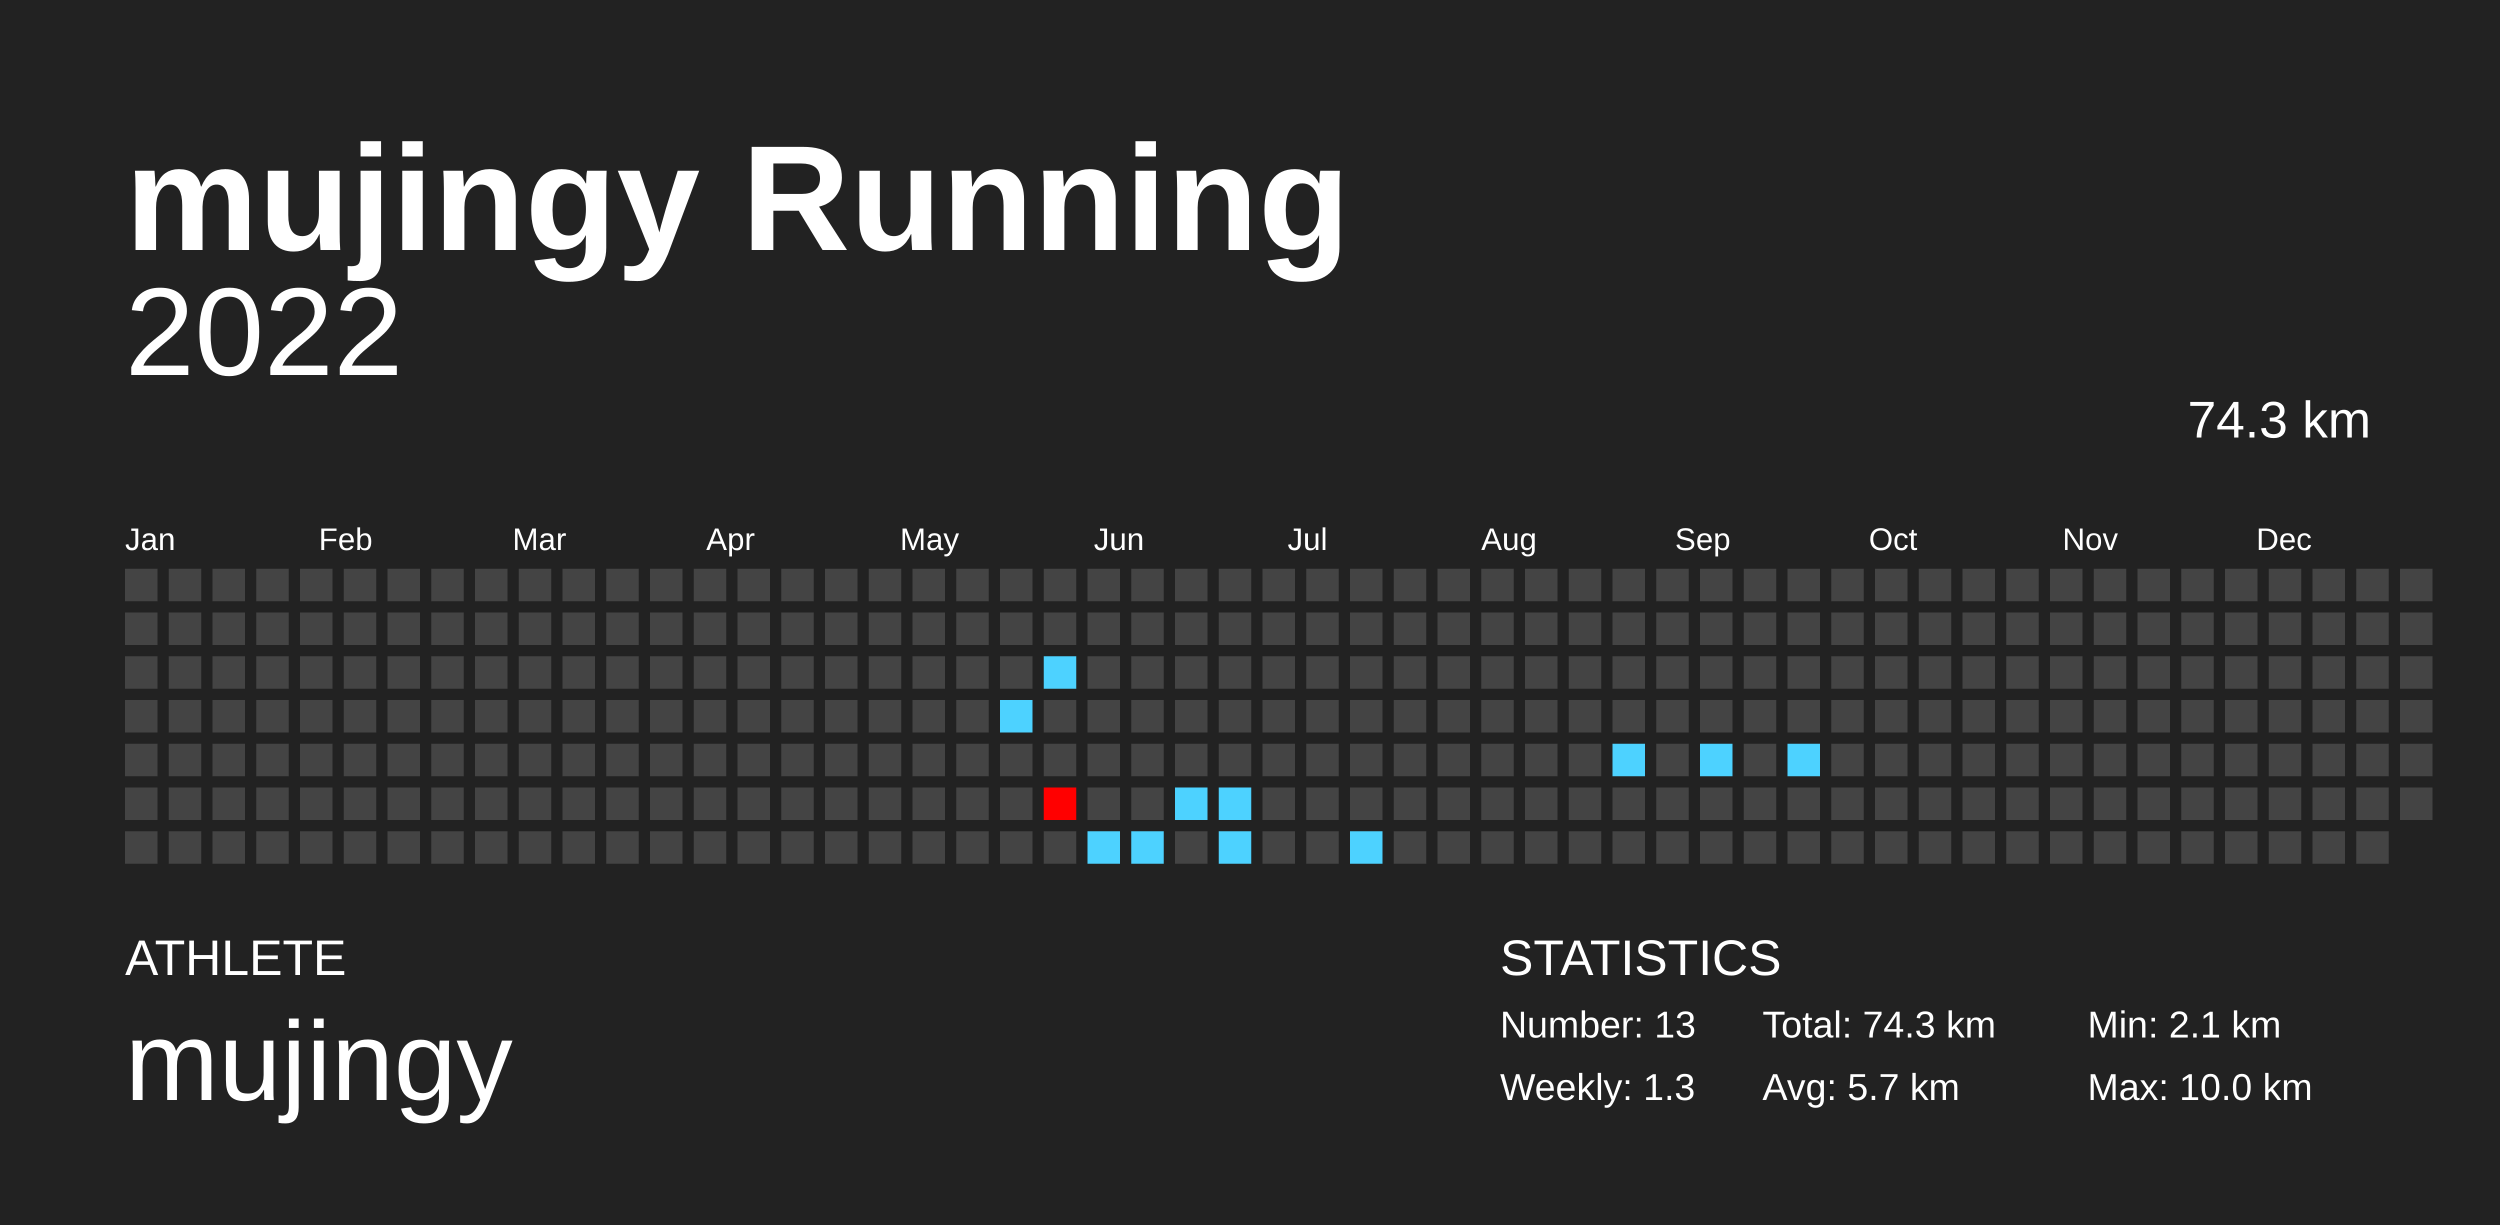
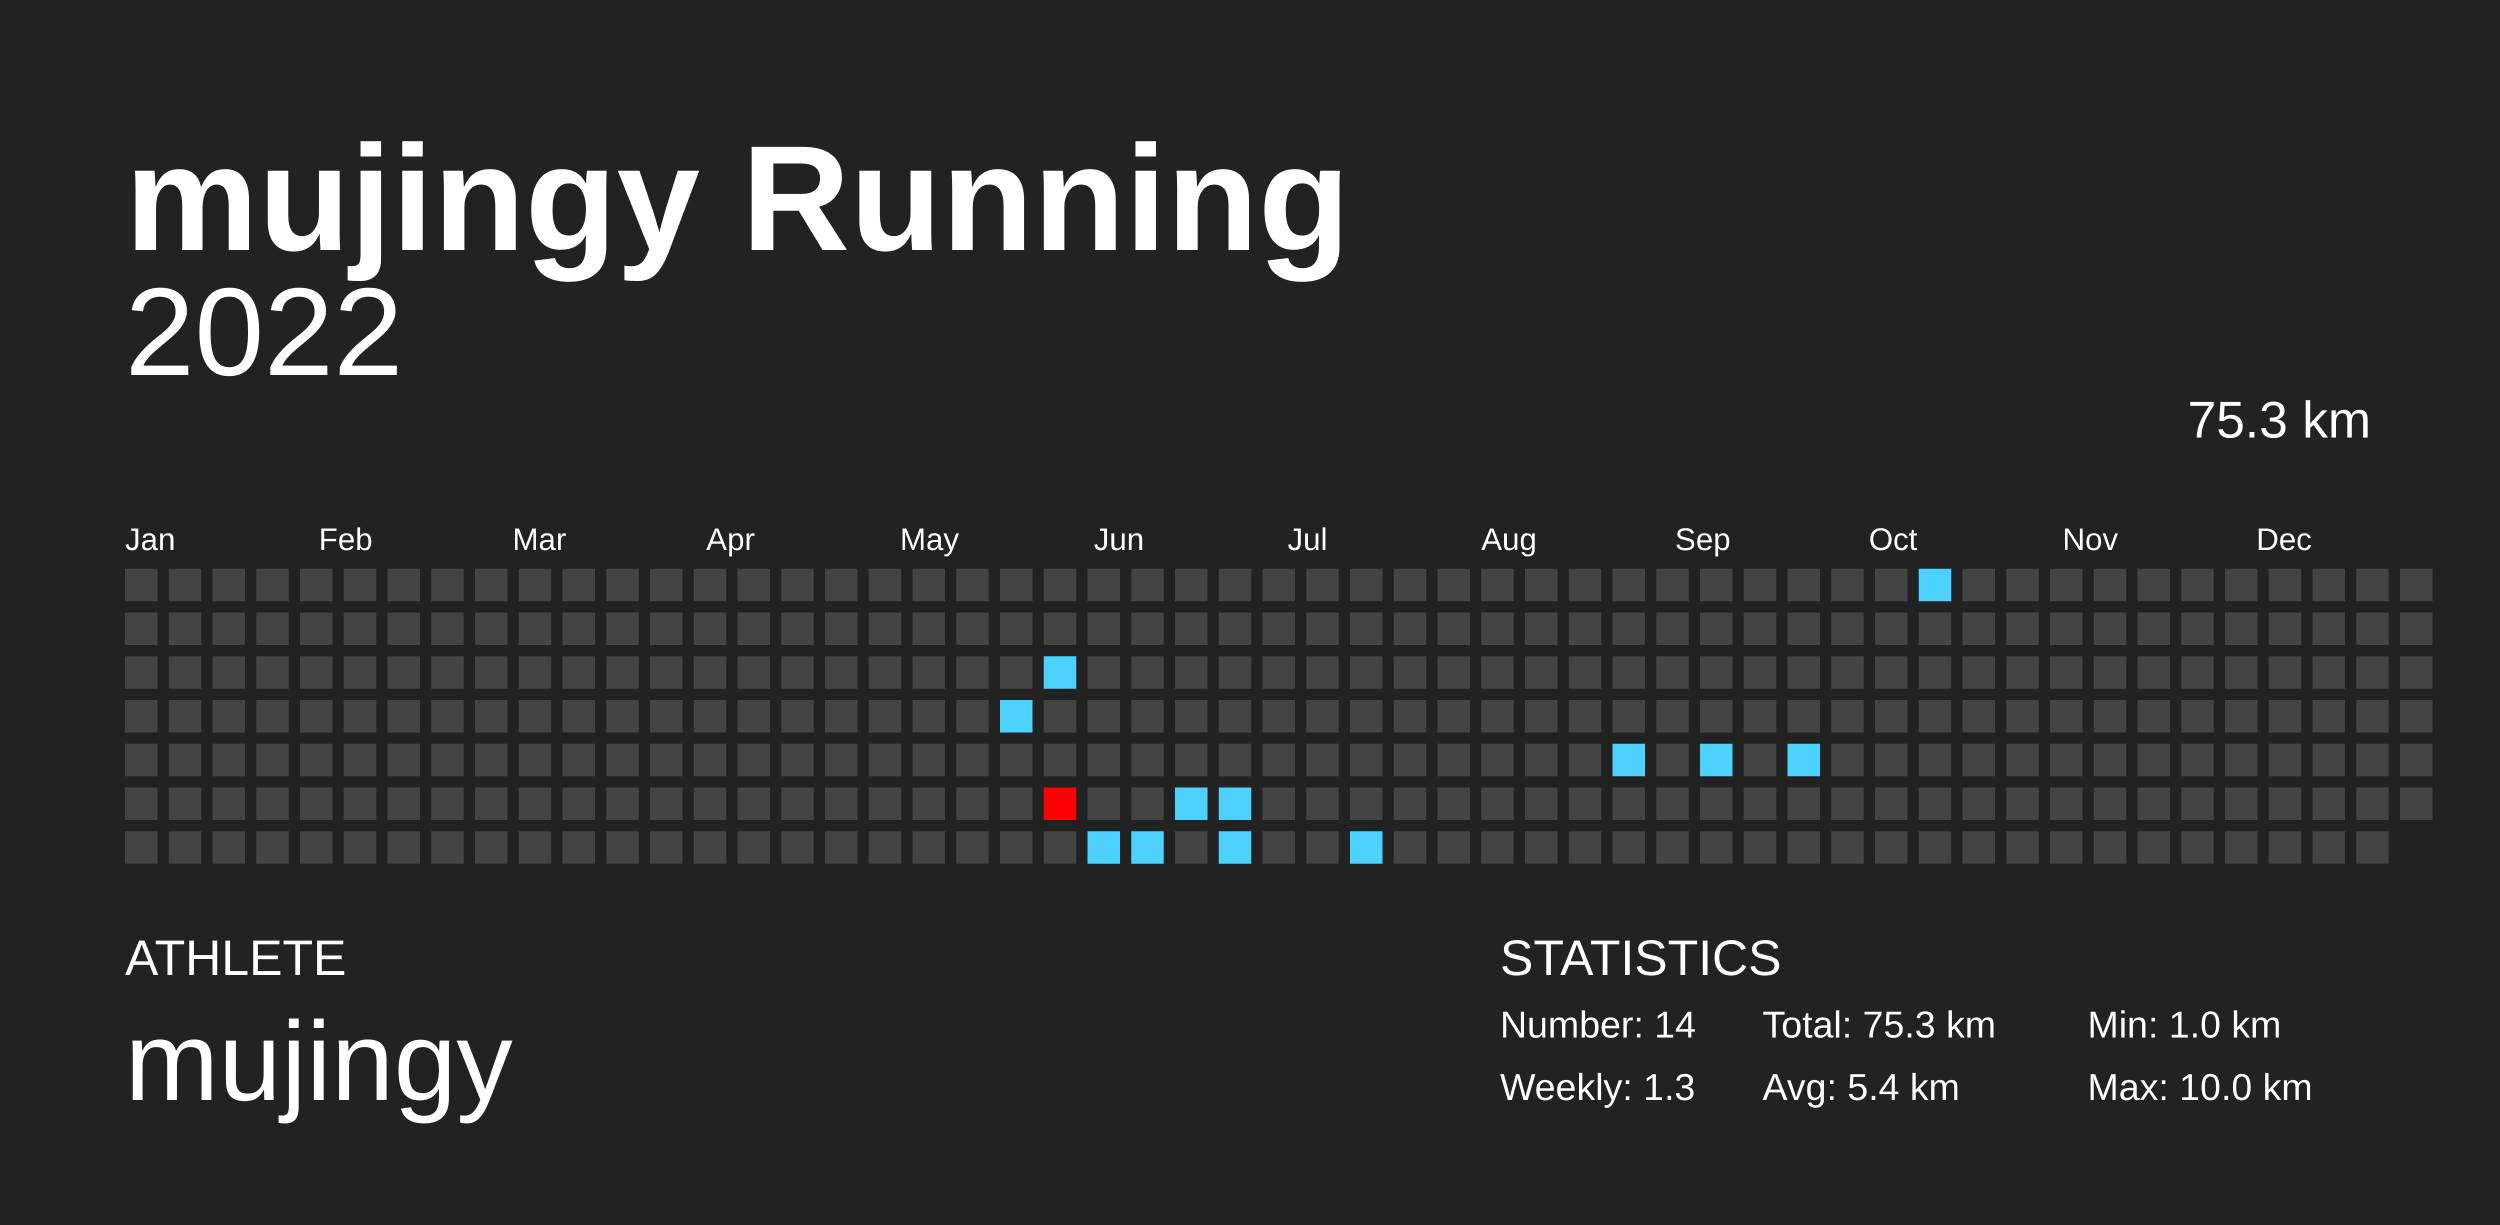
<svg xmlns="http://www.w3.org/2000/svg" baseProfile="full" height="98mm" version="1.1" viewBox="0,0,200,98" width="200mm">
  <defs />
  <rect fill="#222222" height="98" width="200" x="0" y="0" />
  <text fill="#FFFFFF" style="font-size:12px; font-family:Arial; font-weight:bold;" x="10" y="20">mujingy Running</text>
  <text fill="#FFFFFF" style="font-size:4px; font-family:Arial" x="10" y="78">ATHLETE</text>
  <text fill="#FFFFFF" style="font-size:9px; font-family:Arial" x="10" y="88">mujingy</text>
  <text fill="#FFFFFF" style="font-size:4px; font-family:Arial" x="120" y="78">STATISTICS</text>
-   <text fill="#FFFFFF" style="font-size:3px; font-family:Arial" x="120" y="83">Number: 13</text>
+   <text fill="#FFFFFF" style="font-size:3px; font-family:Arial" x="120" y="83">Number: 14</text>
  <text fill="#FFFFFF" style="font-size:3px; font-family:Arial" x="120" y="88">Weekly: 1.3</text>
-   <text fill="#FFFFFF" style="font-size:3px; font-family:Arial" x="141" y="83">Total: 74.3 km</text>
-   <text fill="#FFFFFF" style="font-size:3px; font-family:Arial" x="141" y="88">Avg: 5.7 km</text>
-   <text fill="#FFFFFF" style="font-size:3px; font-family:Arial" x="167" y="83">Min: 2.1 km</text>
+   <text fill="#FFFFFF" style="font-size:3px; font-family:Arial" x="141" y="83">Total: 75.3 km</text>
+   <text fill="#FFFFFF" style="font-size:3px; font-family:Arial" x="141" y="88">Avg: 5.4 km</text>
+   <text fill="#FFFFFF" style="font-size:3px; font-family:Arial" x="167" y="83">Min: 1.0 km</text>
  <text fill="#FFFFFF" style="font-size:3px; font-family:Arial" x="167" y="88">Max: 10.0 km</text>
  <text alignment-baseline="hanging" fill="#FFFFFF" style="font-size:10.0px; font-family:Arial;" x="10" y="30">2022</text>
-   <text alignment-baseline="hanging" fill="#FFFFFF" style="font-size:4.125px; font-family:Arial;" x="175" y="35">74.3 km</text>
+   <text alignment-baseline="hanging" fill="#FFFFFF" style="font-size:4.125px; font-family:Arial;" x="175" y="35">75.3 km</text>
  <text fill="#FFFFFF" style="font-size:2.5px; font-family:Arial" x="10.0" y="44">Jan</text>
  <text fill="#FFFFFF" style="font-size:2.5px; font-family:Arial" x="25.5" y="44">Feb</text>
  <text fill="#FFFFFF" style="font-size:2.5px; font-family:Arial" x="41.0" y="44">Mar</text>
  <text fill="#FFFFFF" style="font-size:2.5px; font-family:Arial" x="56.5" y="44">Apr</text>
  <text fill="#FFFFFF" style="font-size:2.5px; font-family:Arial" x="72.0" y="44">May</text>
  <text fill="#FFFFFF" style="font-size:2.5px; font-family:Arial" x="87.5" y="44">Jun</text>
  <text fill="#FFFFFF" style="font-size:2.5px; font-family:Arial" x="103.0" y="44">Jul</text>
  <text fill="#FFFFFF" style="font-size:2.5px; font-family:Arial" x="118.5" y="44">Aug</text>
  <text fill="#FFFFFF" style="font-size:2.5px; font-family:Arial" x="134.0" y="44">Sep</text>
  <text fill="#FFFFFF" style="font-size:2.5px; font-family:Arial" x="149.5" y="44">Oct</text>
  <text fill="#FFFFFF" style="font-size:2.5px; font-family:Arial" x="165.0" y="44">Nov</text>
  <text fill="#FFFFFF" style="font-size:2.5px; font-family:Arial" x="180.5" y="44">Dec</text>
  <rect fill="#444444" height="2.6" width="2.6" x="10.0" y="45.5" />
  <rect fill="#444444" height="2.6" width="2.6" x="10.0" y="49.0" />
  <rect fill="#444444" height="2.6" width="2.6" x="10.0" y="52.5" />
  <rect fill="#444444" height="2.6" width="2.6" x="10.0" y="56.0" />
  <rect fill="#444444" height="2.6" width="2.6" x="10.0" y="59.5" />
  <rect fill="#444444" height="2.6" width="2.6" x="10.0" y="63.0" />
  <rect fill="#444444" height="2.6" width="2.6" x="10.0" y="66.5" />
  <rect fill="#444444" height="2.6" width="2.6" x="13.5" y="45.5" />
  <rect fill="#444444" height="2.6" width="2.6" x="13.5" y="49.0" />
  <rect fill="#444444" height="2.6" width="2.6" x="13.5" y="52.5" />
  <rect fill="#444444" height="2.6" width="2.6" x="13.5" y="56.0" />
  <rect fill="#444444" height="2.6" width="2.6" x="13.5" y="59.5" />
  <rect fill="#444444" height="2.6" width="2.6" x="13.5" y="63.0" />
  <rect fill="#444444" height="2.6" width="2.6" x="13.5" y="66.5" />
  <rect fill="#444444" height="2.6" width="2.6" x="17.0" y="45.5" />
  <rect fill="#444444" height="2.6" width="2.6" x="17.0" y="49.0" />
  <rect fill="#444444" height="2.6" width="2.6" x="17.0" y="52.5" />
  <rect fill="#444444" height="2.6" width="2.6" x="17.0" y="56.0" />
  <rect fill="#444444" height="2.6" width="2.6" x="17.0" y="59.5" />
  <rect fill="#444444" height="2.6" width="2.6" x="17.0" y="63.0" />
  <rect fill="#444444" height="2.6" width="2.6" x="17.0" y="66.5" />
  <rect fill="#444444" height="2.6" width="2.6" x="20.5" y="45.5" />
  <rect fill="#444444" height="2.6" width="2.6" x="20.5" y="49.0" />
  <rect fill="#444444" height="2.6" width="2.6" x="20.5" y="52.5" />
  <rect fill="#444444" height="2.6" width="2.6" x="20.5" y="56.0" />
  <rect fill="#444444" height="2.6" width="2.6" x="20.5" y="59.5" />
  <rect fill="#444444" height="2.6" width="2.6" x="20.5" y="63.0" />
  <rect fill="#444444" height="2.6" width="2.6" x="20.5" y="66.5" />
  <rect fill="#444444" height="2.6" width="2.6" x="24.0" y="45.5" />
  <rect fill="#444444" height="2.6" width="2.6" x="24.0" y="49.0" />
  <rect fill="#444444" height="2.6" width="2.6" x="24.0" y="52.5" />
  <rect fill="#444444" height="2.6" width="2.6" x="24.0" y="56.0" />
  <rect fill="#444444" height="2.6" width="2.6" x="24.0" y="59.5" />
  <rect fill="#444444" height="2.6" width="2.6" x="24.0" y="63.0" />
  <rect fill="#444444" height="2.6" width="2.6" x="24.0" y="66.5" />
  <rect fill="#444444" height="2.6" width="2.6" x="27.5" y="45.5" />
  <rect fill="#444444" height="2.6" width="2.6" x="27.5" y="49.0" />
  <rect fill="#444444" height="2.6" width="2.6" x="27.5" y="52.5" />
  <rect fill="#444444" height="2.6" width="2.6" x="27.5" y="56.0" />
  <rect fill="#444444" height="2.6" width="2.6" x="27.5" y="59.5" />
  <rect fill="#444444" height="2.6" width="2.6" x="27.5" y="63.0" />
  <rect fill="#444444" height="2.6" width="2.6" x="27.5" y="66.5" />
  <rect fill="#444444" height="2.6" width="2.6" x="31.0" y="45.5" />
  <rect fill="#444444" height="2.6" width="2.6" x="31.0" y="49.0" />
  <rect fill="#444444" height="2.6" width="2.6" x="31.0" y="52.5" />
  <rect fill="#444444" height="2.6" width="2.6" x="31.0" y="56.0" />
  <rect fill="#444444" height="2.6" width="2.6" x="31.0" y="59.5" />
  <rect fill="#444444" height="2.6" width="2.6" x="31.0" y="63.0" />
  <rect fill="#444444" height="2.6" width="2.6" x="31.0" y="66.5" />
  <rect fill="#444444" height="2.6" width="2.6" x="34.5" y="45.5" />
  <rect fill="#444444" height="2.6" width="2.6" x="34.5" y="49.0" />
  <rect fill="#444444" height="2.6" width="2.6" x="34.5" y="52.5" />
  <rect fill="#444444" height="2.6" width="2.6" x="34.5" y="56.0" />
  <rect fill="#444444" height="2.6" width="2.6" x="34.5" y="59.5" />
  <rect fill="#444444" height="2.6" width="2.6" x="34.5" y="63.0" />
  <rect fill="#444444" height="2.6" width="2.6" x="34.5" y="66.5" />
  <rect fill="#444444" height="2.6" width="2.6" x="38.0" y="45.5" />
  <rect fill="#444444" height="2.6" width="2.6" x="38.0" y="49.0" />
  <rect fill="#444444" height="2.6" width="2.6" x="38.0" y="52.5" />
  <rect fill="#444444" height="2.6" width="2.6" x="38.0" y="56.0" />
  <rect fill="#444444" height="2.6" width="2.6" x="38.0" y="59.5" />
  <rect fill="#444444" height="2.6" width="2.6" x="38.0" y="63.0" />
  <rect fill="#444444" height="2.6" width="2.6" x="38.0" y="66.5" />
  <rect fill="#444444" height="2.6" width="2.6" x="41.5" y="45.5" />
  <rect fill="#444444" height="2.6" width="2.6" x="41.5" y="49.0" />
  <rect fill="#444444" height="2.6" width="2.6" x="41.5" y="52.5" />
  <rect fill="#444444" height="2.6" width="2.6" x="41.5" y="56.0" />
  <rect fill="#444444" height="2.6" width="2.6" x="41.5" y="59.5" />
  <rect fill="#444444" height="2.6" width="2.6" x="41.5" y="63.0" />
  <rect fill="#444444" height="2.6" width="2.6" x="41.5" y="66.5" />
  <rect fill="#444444" height="2.6" width="2.6" x="45.0" y="45.5" />
  <rect fill="#444444" height="2.6" width="2.6" x="45.0" y="49.0" />
  <rect fill="#444444" height="2.6" width="2.6" x="45.0" y="52.5" />
  <rect fill="#444444" height="2.6" width="2.6" x="45.0" y="56.0" />
  <rect fill="#444444" height="2.6" width="2.6" x="45.0" y="59.5" />
  <rect fill="#444444" height="2.6" width="2.6" x="45.0" y="63.0" />
  <rect fill="#444444" height="2.6" width="2.6" x="45.0" y="66.5" />
  <rect fill="#444444" height="2.6" width="2.6" x="48.5" y="45.5" />
  <rect fill="#444444" height="2.6" width="2.6" x="48.5" y="49.0" />
  <rect fill="#444444" height="2.6" width="2.6" x="48.5" y="52.5" />
  <rect fill="#444444" height="2.6" width="2.6" x="48.5" y="56.0" />
  <rect fill="#444444" height="2.6" width="2.6" x="48.5" y="59.5" />
  <rect fill="#444444" height="2.6" width="2.6" x="48.5" y="63.0" />
  <rect fill="#444444" height="2.6" width="2.6" x="48.5" y="66.5" />
  <rect fill="#444444" height="2.6" width="2.6" x="52.0" y="45.5" />
  <rect fill="#444444" height="2.6" width="2.6" x="52.0" y="49.0" />
  <rect fill="#444444" height="2.6" width="2.6" x="52.0" y="52.5" />
  <rect fill="#444444" height="2.6" width="2.6" x="52.0" y="56.0" />
  <rect fill="#444444" height="2.6" width="2.6" x="52.0" y="59.5" />
  <rect fill="#444444" height="2.6" width="2.6" x="52.0" y="63.0" />
  <rect fill="#444444" height="2.6" width="2.6" x="52.0" y="66.5" />
  <rect fill="#444444" height="2.6" width="2.6" x="55.5" y="45.5" />
  <rect fill="#444444" height="2.6" width="2.6" x="55.5" y="49.0" />
  <rect fill="#444444" height="2.6" width="2.6" x="55.5" y="52.5" />
  <rect fill="#444444" height="2.6" width="2.6" x="55.5" y="56.0" />
  <rect fill="#444444" height="2.6" width="2.6" x="55.5" y="59.5" />
  <rect fill="#444444" height="2.6" width="2.6" x="55.5" y="63.0" />
  <rect fill="#444444" height="2.6" width="2.6" x="55.5" y="66.5" />
  <rect fill="#444444" height="2.6" width="2.6" x="59.0" y="45.5" />
  <rect fill="#444444" height="2.6" width="2.6" x="59.0" y="49.0" />
  <rect fill="#444444" height="2.6" width="2.6" x="59.0" y="52.5" />
  <rect fill="#444444" height="2.6" width="2.6" x="59.0" y="56.0" />
  <rect fill="#444444" height="2.6" width="2.6" x="59.0" y="59.5" />
  <rect fill="#444444" height="2.6" width="2.6" x="59.0" y="63.0" />
  <rect fill="#444444" height="2.6" width="2.6" x="59.0" y="66.5" />
  <rect fill="#444444" height="2.6" width="2.6" x="62.5" y="45.5" />
  <rect fill="#444444" height="2.6" width="2.6" x="62.5" y="49.0" />
  <rect fill="#444444" height="2.6" width="2.6" x="62.5" y="52.5" />
  <rect fill="#444444" height="2.6" width="2.6" x="62.5" y="56.0" />
  <rect fill="#444444" height="2.6" width="2.6" x="62.5" y="59.5" />
  <rect fill="#444444" height="2.6" width="2.6" x="62.5" y="63.0" />
  <rect fill="#444444" height="2.6" width="2.6" x="62.5" y="66.5" />
  <rect fill="#444444" height="2.6" width="2.6" x="66.0" y="45.5" />
  <rect fill="#444444" height="2.6" width="2.6" x="66.0" y="49.0" />
  <rect fill="#444444" height="2.6" width="2.6" x="66.0" y="52.5" />
  <rect fill="#444444" height="2.6" width="2.6" x="66.0" y="56.0" />
  <rect fill="#444444" height="2.6" width="2.6" x="66.0" y="59.5" />
  <rect fill="#444444" height="2.6" width="2.6" x="66.0" y="63.0" />
  <rect fill="#444444" height="2.6" width="2.6" x="66.0" y="66.5" />
  <rect fill="#444444" height="2.6" width="2.6" x="69.5" y="45.5" />
  <rect fill="#444444" height="2.6" width="2.6" x="69.5" y="49.0" />
  <rect fill="#444444" height="2.6" width="2.6" x="69.5" y="52.5" />
  <rect fill="#444444" height="2.6" width="2.6" x="69.5" y="56.0" />
  <rect fill="#444444" height="2.6" width="2.6" x="69.5" y="59.5" />
  <rect fill="#444444" height="2.6" width="2.6" x="69.5" y="63.0" />
  <rect fill="#444444" height="2.6" width="2.6" x="69.5" y="66.5" />
  <rect fill="#444444" height="2.6" width="2.6" x="73.0" y="45.5" />
  <rect fill="#444444" height="2.6" width="2.6" x="73.0" y="49.0" />
  <rect fill="#444444" height="2.6" width="2.6" x="73.0" y="52.5" />
  <rect fill="#444444" height="2.6" width="2.6" x="73.0" y="56.0" />
  <rect fill="#444444" height="2.6" width="2.6" x="73.0" y="59.5" />
  <rect fill="#444444" height="2.6" width="2.6" x="73.0" y="63.0" />
  <rect fill="#444444" height="2.6" width="2.6" x="73.0" y="66.5" />
  <rect fill="#444444" height="2.6" width="2.6" x="76.5" y="45.5" />
  <rect fill="#444444" height="2.6" width="2.6" x="76.5" y="49.0" />
  <rect fill="#444444" height="2.6" width="2.6" x="76.5" y="52.5" />
  <rect fill="#444444" height="2.6" width="2.6" x="76.5" y="56.0" />
  <rect fill="#444444" height="2.6" width="2.6" x="76.5" y="59.5" />
  <rect fill="#444444" height="2.6" width="2.6" x="76.5" y="63.0" />
  <rect fill="#444444" height="2.6" width="2.6" x="76.5" y="66.5" />
  <rect fill="#444444" height="2.6" width="2.6" x="80.0" y="45.5" />
  <rect fill="#444444" height="2.6" width="2.6" x="80.0" y="49.0" />
  <rect fill="#444444" height="2.6" width="2.6" x="80.0" y="52.5" />
  <rect fill="#4dd2ff" height="2.6" width="2.6" x="80.0" y="56.0" />
  <rect fill="#444444" height="2.6" width="2.6" x="80.0" y="59.5" />
  <rect fill="#444444" height="2.6" width="2.6" x="80.0" y="63.0" />
  <rect fill="#444444" height="2.6" width="2.6" x="80.0" y="66.5" />
  <rect fill="#444444" height="2.6" width="2.6" x="83.5" y="45.5" />
  <rect fill="#444444" height="2.6" width="2.6" x="83.5" y="49.0" />
  <rect fill="#4dd2ff" height="2.6" width="2.6" x="83.5" y="52.5" />
  <rect fill="#444444" height="2.6" width="2.6" x="83.5" y="56.0" />
  <rect fill="#444444" height="2.6" width="2.6" x="83.5" y="59.5" />
  <rect fill="#ff0000" height="2.6" width="2.6" x="83.5" y="63.0" />
  <rect fill="#444444" height="2.6" width="2.6" x="83.5" y="66.5" />
  <rect fill="#444444" height="2.6" width="2.6" x="87.0" y="45.5" />
  <rect fill="#444444" height="2.6" width="2.6" x="87.0" y="49.0" />
  <rect fill="#444444" height="2.6" width="2.6" x="87.0" y="52.5" />
  <rect fill="#444444" height="2.6" width="2.6" x="87.0" y="56.0" />
  <rect fill="#444444" height="2.6" width="2.6" x="87.0" y="59.5" />
  <rect fill="#444444" height="2.6" width="2.6" x="87.0" y="63.0" />
  <rect fill="#4dd2ff" height="2.6" width="2.6" x="87.0" y="66.5" />
  <rect fill="#444444" height="2.6" width="2.6" x="90.5" y="45.5" />
  <rect fill="#444444" height="2.6" width="2.6" x="90.5" y="49.0" />
  <rect fill="#444444" height="2.6" width="2.6" x="90.5" y="52.5" />
  <rect fill="#444444" height="2.6" width="2.6" x="90.5" y="56.0" />
  <rect fill="#444444" height="2.6" width="2.6" x="90.5" y="59.5" />
  <rect fill="#444444" height="2.6" width="2.6" x="90.5" y="63.0" />
  <rect fill="#4dd2ff" height="2.6" width="2.6" x="90.5" y="66.5" />
  <rect fill="#444444" height="2.6" width="2.6" x="94.0" y="45.5" />
  <rect fill="#444444" height="2.6" width="2.6" x="94.0" y="49.0" />
  <rect fill="#444444" height="2.6" width="2.6" x="94.0" y="52.5" />
  <rect fill="#444444" height="2.6" width="2.6" x="94.0" y="56.0" />
  <rect fill="#444444" height="2.6" width="2.6" x="94.0" y="59.5" />
  <rect fill="#4dd2ff" height="2.6" width="2.6" x="94.0" y="63.0" />
  <rect fill="#444444" height="2.6" width="2.6" x="94.0" y="66.5" />
  <rect fill="#444444" height="2.6" width="2.6" x="97.5" y="45.5" />
  <rect fill="#444444" height="2.6" width="2.6" x="97.5" y="49.0" />
  <rect fill="#444444" height="2.6" width="2.6" x="97.5" y="52.5" />
  <rect fill="#444444" height="2.6" width="2.6" x="97.5" y="56.0" />
  <rect fill="#444444" height="2.6" width="2.6" x="97.5" y="59.5" />
  <rect fill="#4dd2ff" height="2.6" width="2.6" x="97.5" y="63.0" />
  <rect fill="#4dd2ff" height="2.6" width="2.6" x="97.5" y="66.5" />
  <rect fill="#444444" height="2.6" width="2.6" x="101.0" y="45.5" />
  <rect fill="#444444" height="2.6" width="2.6" x="101.0" y="49.0" />
  <rect fill="#444444" height="2.6" width="2.6" x="101.0" y="52.5" />
  <rect fill="#444444" height="2.6" width="2.6" x="101.0" y="56.0" />
  <rect fill="#444444" height="2.6" width="2.6" x="101.0" y="59.5" />
  <rect fill="#444444" height="2.6" width="2.6" x="101.0" y="63.0" />
  <rect fill="#444444" height="2.6" width="2.6" x="101.0" y="66.5" />
  <rect fill="#444444" height="2.6" width="2.6" x="104.5" y="45.5" />
  <rect fill="#444444" height="2.6" width="2.6" x="104.5" y="49.0" />
  <rect fill="#444444" height="2.6" width="2.6" x="104.5" y="52.5" />
  <rect fill="#444444" height="2.6" width="2.6" x="104.5" y="56.0" />
  <rect fill="#444444" height="2.6" width="2.6" x="104.5" y="59.5" />
  <rect fill="#444444" height="2.6" width="2.6" x="104.5" y="63.0" />
  <rect fill="#444444" height="2.6" width="2.6" x="104.5" y="66.5" />
  <rect fill="#444444" height="2.6" width="2.6" x="108.0" y="45.5" />
  <rect fill="#444444" height="2.6" width="2.6" x="108.0" y="49.0" />
  <rect fill="#444444" height="2.6" width="2.6" x="108.0" y="52.5" />
  <rect fill="#444444" height="2.6" width="2.6" x="108.0" y="56.0" />
  <rect fill="#444444" height="2.6" width="2.6" x="108.0" y="59.5" />
  <rect fill="#444444" height="2.6" width="2.6" x="108.0" y="63.0" />
  <rect fill="#4dd2ff" height="2.6" width="2.6" x="108.0" y="66.5" />
  <rect fill="#444444" height="2.6" width="2.6" x="111.5" y="45.5" />
  <rect fill="#444444" height="2.6" width="2.6" x="111.5" y="49.0" />
  <rect fill="#444444" height="2.6" width="2.6" x="111.5" y="52.5" />
  <rect fill="#444444" height="2.6" width="2.6" x="111.5" y="56.0" />
  <rect fill="#444444" height="2.6" width="2.6" x="111.5" y="59.5" />
  <rect fill="#444444" height="2.6" width="2.6" x="111.5" y="63.0" />
  <rect fill="#444444" height="2.6" width="2.6" x="111.5" y="66.5" />
  <rect fill="#444444" height="2.6" width="2.6" x="115.0" y="45.5" />
  <rect fill="#444444" height="2.6" width="2.6" x="115.0" y="49.0" />
  <rect fill="#444444" height="2.6" width="2.6" x="115.0" y="52.5" />
  <rect fill="#444444" height="2.6" width="2.6" x="115.0" y="56.0" />
  <rect fill="#444444" height="2.6" width="2.6" x="115.0" y="59.5" />
  <rect fill="#444444" height="2.6" width="2.6" x="115.0" y="63.0" />
  <rect fill="#444444" height="2.6" width="2.6" x="115.0" y="66.5" />
  <rect fill="#444444" height="2.6" width="2.6" x="118.5" y="45.5" />
  <rect fill="#444444" height="2.6" width="2.6" x="118.5" y="49.0" />
  <rect fill="#444444" height="2.6" width="2.6" x="118.5" y="52.5" />
  <rect fill="#444444" height="2.6" width="2.6" x="118.5" y="56.0" />
  <rect fill="#444444" height="2.6" width="2.6" x="118.5" y="59.5" />
  <rect fill="#444444" height="2.6" width="2.6" x="118.5" y="63.0" />
  <rect fill="#444444" height="2.6" width="2.6" x="118.5" y="66.5" />
  <rect fill="#444444" height="2.6" width="2.6" x="122.0" y="45.5" />
  <rect fill="#444444" height="2.6" width="2.6" x="122.0" y="49.0" />
  <rect fill="#444444" height="2.6" width="2.6" x="122.0" y="52.5" />
  <rect fill="#444444" height="2.6" width="2.6" x="122.0" y="56.0" />
  <rect fill="#444444" height="2.6" width="2.6" x="122.0" y="59.5" />
  <rect fill="#444444" height="2.6" width="2.6" x="122.0" y="63.0" />
  <rect fill="#444444" height="2.6" width="2.6" x="122.0" y="66.5" />
  <rect fill="#444444" height="2.6" width="2.6" x="125.5" y="45.5" />
  <rect fill="#444444" height="2.6" width="2.6" x="125.5" y="49.0" />
  <rect fill="#444444" height="2.6" width="2.6" x="125.5" y="52.5" />
  <rect fill="#444444" height="2.6" width="2.6" x="125.5" y="56.0" />
  <rect fill="#444444" height="2.6" width="2.6" x="125.5" y="59.5" />
  <rect fill="#444444" height="2.6" width="2.6" x="125.5" y="63.0" />
  <rect fill="#444444" height="2.6" width="2.6" x="125.5" y="66.5" />
  <rect fill="#444444" height="2.6" width="2.6" x="129.0" y="45.5" />
  <rect fill="#444444" height="2.6" width="2.6" x="129.0" y="49.0" />
  <rect fill="#444444" height="2.6" width="2.6" x="129.0" y="52.5" />
  <rect fill="#444444" height="2.6" width="2.6" x="129.0" y="56.0" />
  <rect fill="#4dd2ff" height="2.6" width="2.6" x="129.0" y="59.5" />
  <rect fill="#444444" height="2.6" width="2.6" x="129.0" y="63.0" />
  <rect fill="#444444" height="2.6" width="2.6" x="129.0" y="66.5" />
  <rect fill="#444444" height="2.6" width="2.6" x="132.5" y="45.5" />
  <rect fill="#444444" height="2.6" width="2.6" x="132.5" y="49.0" />
  <rect fill="#444444" height="2.6" width="2.6" x="132.5" y="52.5" />
  <rect fill="#444444" height="2.6" width="2.6" x="132.5" y="56.0" />
  <rect fill="#444444" height="2.6" width="2.6" x="132.5" y="59.5" />
  <rect fill="#444444" height="2.6" width="2.6" x="132.5" y="63.0" />
  <rect fill="#444444" height="2.6" width="2.6" x="132.5" y="66.5" />
  <rect fill="#444444" height="2.6" width="2.6" x="136.0" y="45.5" />
  <rect fill="#444444" height="2.6" width="2.6" x="136.0" y="49.0" />
  <rect fill="#444444" height="2.6" width="2.6" x="136.0" y="52.5" />
  <rect fill="#444444" height="2.6" width="2.6" x="136.0" y="56.0" />
  <rect fill="#4dd2ff" height="2.6" width="2.6" x="136.0" y="59.5" />
  <rect fill="#444444" height="2.6" width="2.6" x="136.0" y="63.0" />
  <rect fill="#444444" height="2.6" width="2.6" x="136.0" y="66.5" />
  <rect fill="#444444" height="2.6" width="2.6" x="139.5" y="45.5" />
  <rect fill="#444444" height="2.6" width="2.6" x="139.5" y="49.0" />
  <rect fill="#444444" height="2.6" width="2.6" x="139.5" y="52.5" />
  <rect fill="#444444" height="2.6" width="2.6" x="139.5" y="56.0" />
  <rect fill="#444444" height="2.6" width="2.6" x="139.5" y="59.5" />
  <rect fill="#444444" height="2.6" width="2.6" x="139.5" y="63.0" />
  <rect fill="#444444" height="2.6" width="2.6" x="139.5" y="66.5" />
  <rect fill="#444444" height="2.6" width="2.6" x="143.0" y="45.5" />
  <rect fill="#444444" height="2.6" width="2.6" x="143.0" y="49.0" />
  <rect fill="#444444" height="2.6" width="2.6" x="143.0" y="52.5" />
  <rect fill="#444444" height="2.6" width="2.6" x="143.0" y="56.0" />
  <rect fill="#4dd2ff" height="2.6" width="2.6" x="143.0" y="59.5" />
  <rect fill="#444444" height="2.6" width="2.6" x="143.0" y="63.0" />
  <rect fill="#444444" height="2.6" width="2.6" x="143.0" y="66.5" />
  <rect fill="#444444" height="2.6" width="2.6" x="146.5" y="45.5" />
  <rect fill="#444444" height="2.6" width="2.6" x="146.5" y="49.0" />
  <rect fill="#444444" height="2.6" width="2.6" x="146.5" y="52.5" />
  <rect fill="#444444" height="2.6" width="2.6" x="146.5" y="56.0" />
  <rect fill="#444444" height="2.6" width="2.6" x="146.5" y="59.5" />
  <rect fill="#444444" height="2.6" width="2.6" x="146.5" y="63.0" />
  <rect fill="#444444" height="2.6" width="2.6" x="146.5" y="66.5" />
  <rect fill="#444444" height="2.6" width="2.6" x="150.0" y="45.5" />
  <rect fill="#444444" height="2.6" width="2.6" x="150.0" y="49.0" />
  <rect fill="#444444" height="2.6" width="2.6" x="150.0" y="52.5" />
  <rect fill="#444444" height="2.6" width="2.6" x="150.0" y="56.0" />
  <rect fill="#444444" height="2.6" width="2.6" x="150.0" y="59.5" />
  <rect fill="#444444" height="2.6" width="2.6" x="150.0" y="63.0" />
  <rect fill="#444444" height="2.6" width="2.6" x="150.0" y="66.5" />
-   <rect fill="#444444" height="2.6" width="2.6" x="153.5" y="45.5" />
+   <rect fill="#4dd2ff" height="2.6" width="2.6" x="153.5" y="45.5" />
  <rect fill="#444444" height="2.6" width="2.6" x="153.5" y="49.0" />
  <rect fill="#444444" height="2.6" width="2.6" x="153.5" y="52.5" />
  <rect fill="#444444" height="2.6" width="2.6" x="153.5" y="56.0" />
  <rect fill="#444444" height="2.6" width="2.6" x="153.5" y="59.5" />
  <rect fill="#444444" height="2.6" width="2.6" x="153.5" y="63.0" />
  <rect fill="#444444" height="2.6" width="2.6" x="153.5" y="66.5" />
  <rect fill="#444444" height="2.6" width="2.6" x="157.0" y="45.5" />
  <rect fill="#444444" height="2.6" width="2.6" x="157.0" y="49.0" />
  <rect fill="#444444" height="2.6" width="2.6" x="157.0" y="52.5" />
  <rect fill="#444444" height="2.6" width="2.6" x="157.0" y="56.0" />
  <rect fill="#444444" height="2.6" width="2.6" x="157.0" y="59.5" />
  <rect fill="#444444" height="2.6" width="2.6" x="157.0" y="63.0" />
  <rect fill="#444444" height="2.6" width="2.6" x="157.0" y="66.5" />
  <rect fill="#444444" height="2.6" width="2.6" x="160.5" y="45.5" />
  <rect fill="#444444" height="2.6" width="2.6" x="160.5" y="49.0" />
  <rect fill="#444444" height="2.6" width="2.6" x="160.5" y="52.5" />
  <rect fill="#444444" height="2.6" width="2.6" x="160.5" y="56.0" />
  <rect fill="#444444" height="2.6" width="2.6" x="160.5" y="59.5" />
  <rect fill="#444444" height="2.6" width="2.6" x="160.5" y="63.0" />
  <rect fill="#444444" height="2.6" width="2.6" x="160.5" y="66.5" />
  <rect fill="#444444" height="2.6" width="2.6" x="164.0" y="45.5" />
  <rect fill="#444444" height="2.6" width="2.6" x="164.0" y="49.0" />
  <rect fill="#444444" height="2.6" width="2.6" x="164.0" y="52.5" />
  <rect fill="#444444" height="2.6" width="2.6" x="164.0" y="56.0" />
  <rect fill="#444444" height="2.6" width="2.6" x="164.0" y="59.5" />
  <rect fill="#444444" height="2.6" width="2.6" x="164.0" y="63.0" />
  <rect fill="#444444" height="2.6" width="2.6" x="164.0" y="66.5" />
  <rect fill="#444444" height="2.6" width="2.6" x="167.5" y="45.5" />
  <rect fill="#444444" height="2.6" width="2.6" x="167.5" y="49.0" />
  <rect fill="#444444" height="2.6" width="2.6" x="167.5" y="52.5" />
  <rect fill="#444444" height="2.6" width="2.6" x="167.5" y="56.0" />
  <rect fill="#444444" height="2.6" width="2.6" x="167.5" y="59.5" />
  <rect fill="#444444" height="2.6" width="2.6" x="167.5" y="63.0" />
  <rect fill="#444444" height="2.6" width="2.6" x="167.5" y="66.5" />
  <rect fill="#444444" height="2.6" width="2.6" x="171.0" y="45.5" />
  <rect fill="#444444" height="2.6" width="2.6" x="171.0" y="49.0" />
  <rect fill="#444444" height="2.6" width="2.6" x="171.0" y="52.5" />
  <rect fill="#444444" height="2.6" width="2.6" x="171.0" y="56.0" />
  <rect fill="#444444" height="2.6" width="2.6" x="171.0" y="59.5" />
  <rect fill="#444444" height="2.6" width="2.6" x="171.0" y="63.0" />
  <rect fill="#444444" height="2.6" width="2.6" x="171.0" y="66.5" />
  <rect fill="#444444" height="2.6" width="2.6" x="174.5" y="45.5" />
  <rect fill="#444444" height="2.6" width="2.6" x="174.5" y="49.0" />
  <rect fill="#444444" height="2.6" width="2.6" x="174.5" y="52.5" />
  <rect fill="#444444" height="2.6" width="2.6" x="174.5" y="56.0" />
  <rect fill="#444444" height="2.6" width="2.6" x="174.5" y="59.5" />
  <rect fill="#444444" height="2.6" width="2.6" x="174.5" y="63.0" />
  <rect fill="#444444" height="2.6" width="2.6" x="174.5" y="66.5" />
  <rect fill="#444444" height="2.6" width="2.6" x="178.0" y="45.5" />
  <rect fill="#444444" height="2.6" width="2.6" x="178.0" y="49.0" />
  <rect fill="#444444" height="2.6" width="2.6" x="178.0" y="52.5" />
  <rect fill="#444444" height="2.6" width="2.6" x="178.0" y="56.0" />
  <rect fill="#444444" height="2.6" width="2.6" x="178.0" y="59.5" />
  <rect fill="#444444" height="2.6" width="2.6" x="178.0" y="63.0" />
  <rect fill="#444444" height="2.6" width="2.6" x="178.0" y="66.5" />
  <rect fill="#444444" height="2.6" width="2.6" x="181.5" y="45.5" />
  <rect fill="#444444" height="2.6" width="2.6" x="181.5" y="49.0" />
  <rect fill="#444444" height="2.6" width="2.6" x="181.5" y="52.5" />
  <rect fill="#444444" height="2.6" width="2.6" x="181.5" y="56.0" />
  <rect fill="#444444" height="2.6" width="2.6" x="181.5" y="59.5" />
  <rect fill="#444444" height="2.6" width="2.6" x="181.5" y="63.0" />
  <rect fill="#444444" height="2.6" width="2.6" x="181.5" y="66.5" />
  <rect fill="#444444" height="2.6" width="2.6" x="185.0" y="45.5" />
  <rect fill="#444444" height="2.6" width="2.6" x="185.0" y="49.0" />
  <rect fill="#444444" height="2.6" width="2.6" x="185.0" y="52.5" />
  <rect fill="#444444" height="2.6" width="2.6" x="185.0" y="56.0" />
  <rect fill="#444444" height="2.6" width="2.6" x="185.0" y="59.5" />
  <rect fill="#444444" height="2.6" width="2.6" x="185.0" y="63.0" />
  <rect fill="#444444" height="2.6" width="2.6" x="185.0" y="66.5" />
  <rect fill="#444444" height="2.6" width="2.6" x="188.5" y="45.5" />
  <rect fill="#444444" height="2.6" width="2.6" x="188.5" y="49.0" />
  <rect fill="#444444" height="2.6" width="2.6" x="188.5" y="52.5" />
  <rect fill="#444444" height="2.6" width="2.6" x="188.5" y="56.0" />
  <rect fill="#444444" height="2.6" width="2.6" x="188.5" y="59.5" />
  <rect fill="#444444" height="2.6" width="2.6" x="188.5" y="63.0" />
  <rect fill="#444444" height="2.6" width="2.6" x="188.5" y="66.5" />
  <rect fill="#444444" height="2.6" width="2.6" x="192.0" y="45.5" />
  <rect fill="#444444" height="2.6" width="2.6" x="192.0" y="49.0" />
  <rect fill="#444444" height="2.6" width="2.6" x="192.0" y="52.5" />
  <rect fill="#444444" height="2.6" width="2.6" x="192.0" y="56.0" />
  <rect fill="#444444" height="2.6" width="2.6" x="192.0" y="59.5" />
  <rect fill="#444444" height="2.6" width="2.6" x="192.0" y="63.0" />
</svg>
